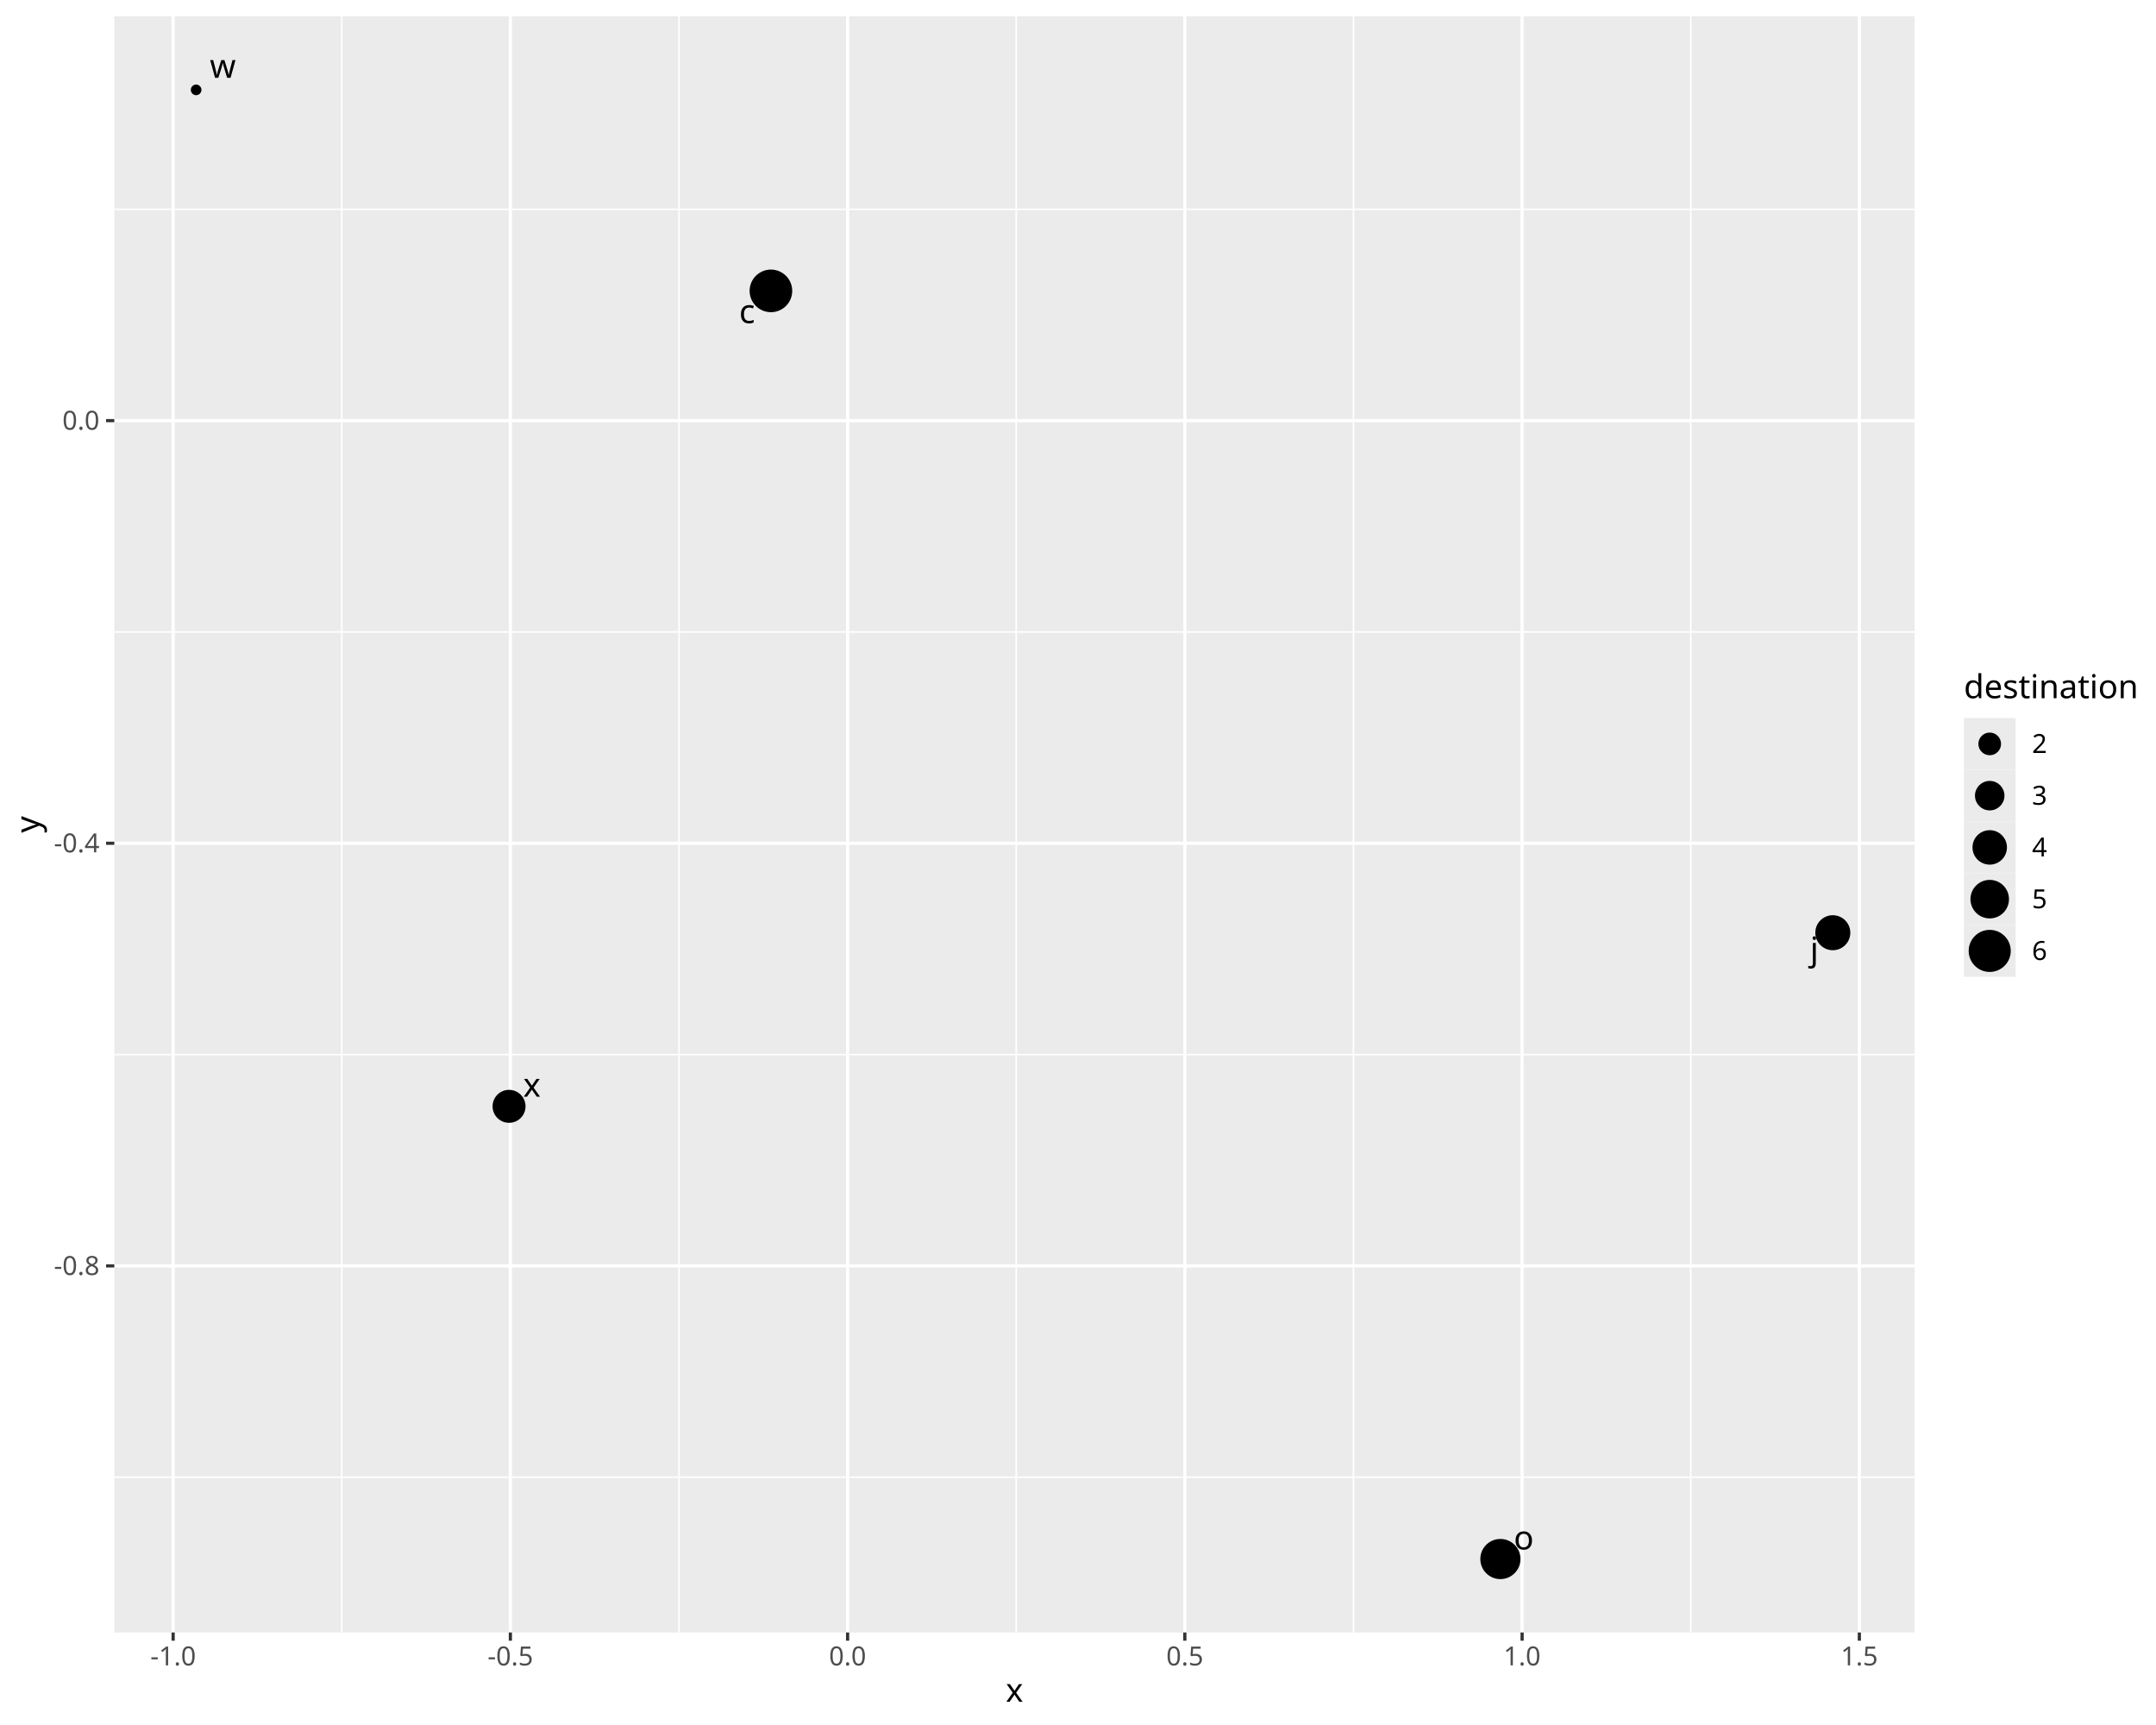
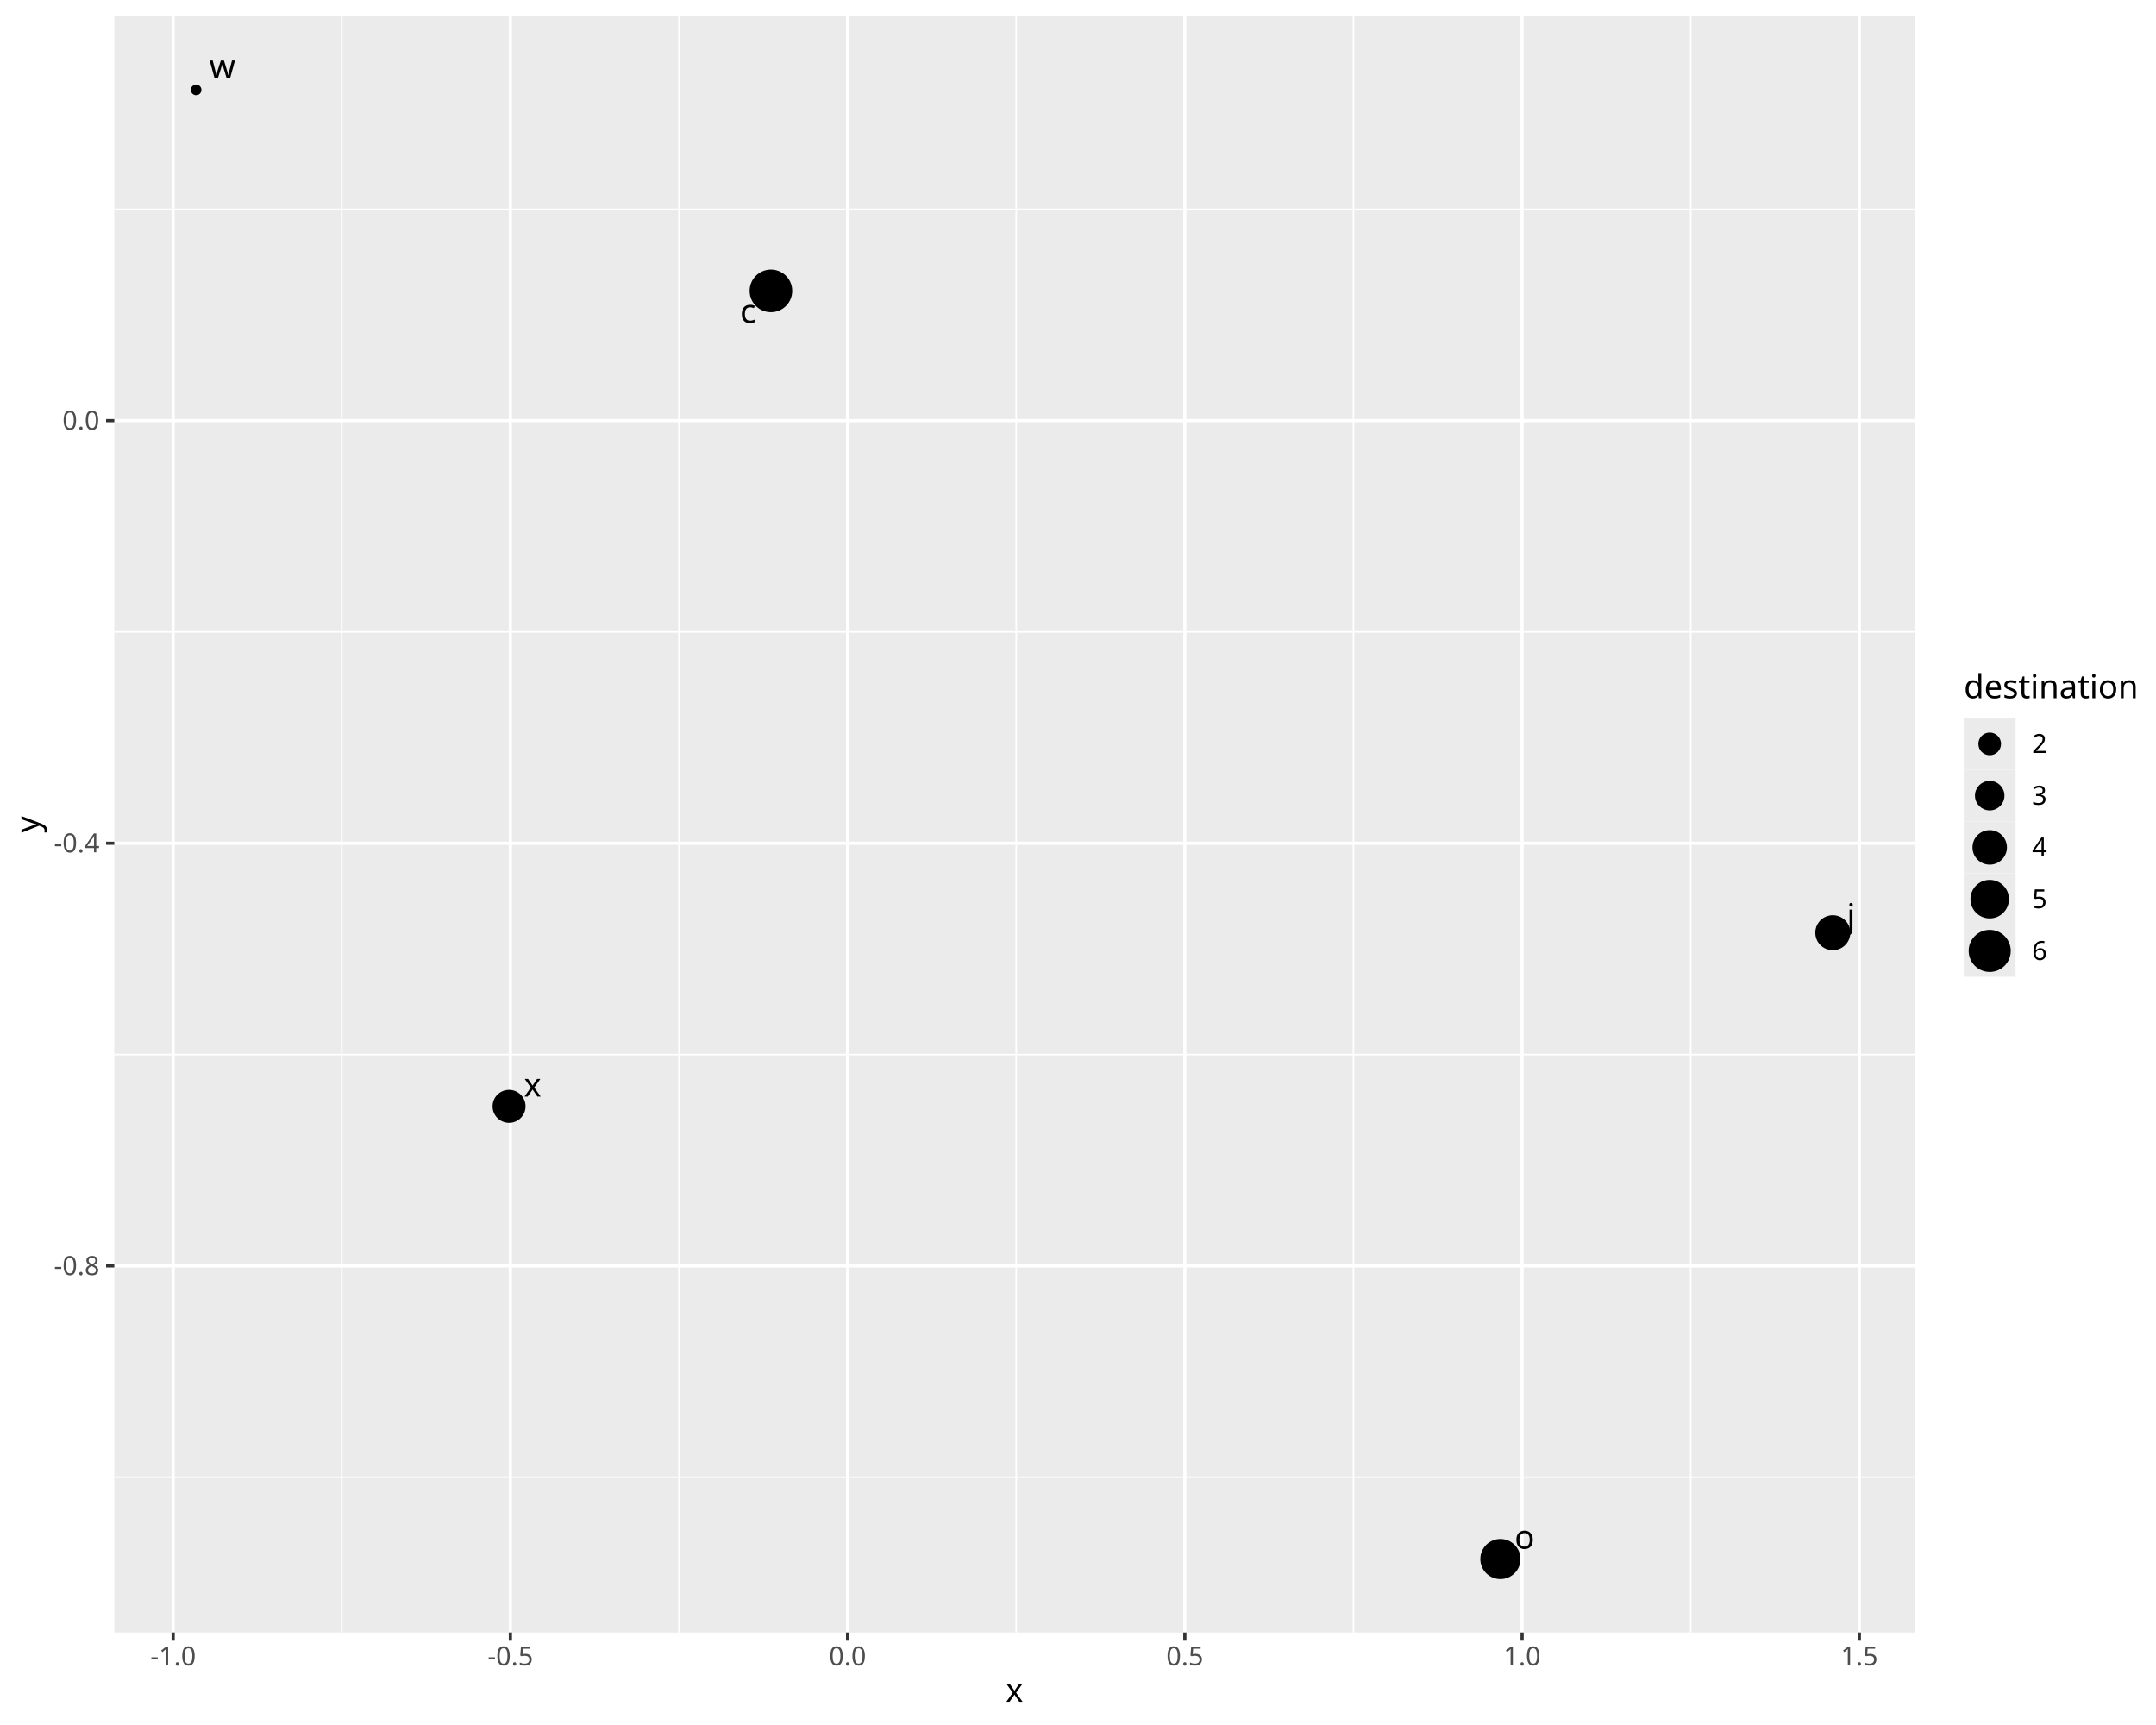
<svg xmlns="http://www.w3.org/2000/svg" class="svglite" data-engine-version="2.0" width="720.00pt" height="576.00pt" viewBox="0 0 720.00 576.00">
  <defs>
    <style type="text/css">
    .svglite line, .svglite polyline, .svglite polygon, .svglite path, .svglite rect, .svglite circle {
      fill: none;
      stroke: #000000;
      stroke-linecap: round;
      stroke-linejoin: round;
      stroke-miterlimit: 10.00;
    }
  </style>
  </defs>
  <rect width="100%" height="100%" style="stroke: none; fill: #FFFFFF;" />
  <defs>
    <clipPath id="cpMC4wMHw3MjAuMDB8MC4wMHw1NzYuMDA=">
      <rect x="0.00" y="0.00" width="720.00" height="576.00" />
    </clipPath>
  </defs>
  <g clip-path="url(#cpMC4wMHw3MjAuMDB8MC4wMHw1NzYuMDA=)">
    <rect x="0.00" y="0.00" width="720.00" height="576.00" style="stroke-width: 1.07; stroke: #FFFFFF; fill: #FFFFFF;" />
  </g>
  <defs>
    <clipPath id="cpMzguMTd8NjM5LjM5fDUuNDh8NTQ1LjEx">
      <rect x="38.17" y="5.48" width="601.22" height="539.63" />
    </clipPath>
  </defs>
  <g clip-path="url(#cpMzguMTd8NjM5LjM5fDUuNDh8NTQ1LjEx)">
    <rect x="38.17" y="5.48" width="601.22" height="539.63" style="stroke-width: 1.07; stroke: none; fill: #EBEBEB;" />
    <polyline points="38.17,493.26 639.39,493.26 " style="stroke-width: 0.53; stroke: #FFFFFF; stroke-linecap: butt;" />
    <polyline points="38.17,352.14 639.39,352.14 " style="stroke-width: 0.53; stroke: #FFFFFF; stroke-linecap: butt;" />
    <polyline points="38.17,211.02 639.39,211.02 " style="stroke-width: 0.53; stroke: #FFFFFF; stroke-linecap: butt;" />
    <polyline points="38.17,69.90 639.39,69.90 " style="stroke-width: 0.53; stroke: #FFFFFF; stroke-linecap: butt;" />
    <polyline points="114.13,545.11 114.13,5.48 " style="stroke-width: 0.53; stroke: #FFFFFF; stroke-linecap: butt;" />
    <polyline points="226.75,545.11 226.75,5.48 " style="stroke-width: 0.53; stroke: #FFFFFF; stroke-linecap: butt;" />
    <polyline points="339.37,545.11 339.37,5.48 " style="stroke-width: 0.53; stroke: #FFFFFF; stroke-linecap: butt;" />
    <polyline points="451.99,545.11 451.99,5.48 " style="stroke-width: 0.53; stroke: #FFFFFF; stroke-linecap: butt;" />
    <polyline points="564.62,545.11 564.62,5.48 " style="stroke-width: 0.53; stroke: #FFFFFF; stroke-linecap: butt;" />
    <polyline points="38.17,422.70 639.39,422.70 " style="stroke-width: 1.07; stroke: #FFFFFF; stroke-linecap: butt;" />
    <polyline points="38.17,281.58 639.39,281.58 " style="stroke-width: 1.07; stroke: #FFFFFF; stroke-linecap: butt;" />
    <polyline points="38.17,140.46 639.39,140.46 " style="stroke-width: 1.07; stroke: #FFFFFF; stroke-linecap: butt;" />
    <polyline points="57.82,545.11 57.82,5.48 " style="stroke-width: 1.07; stroke: #FFFFFF; stroke-linecap: butt;" />
    <polyline points="170.44,545.11 170.44,5.48 " style="stroke-width: 1.07; stroke: #FFFFFF; stroke-linecap: butt;" />
    <polyline points="283.06,545.11 283.06,5.48 " style="stroke-width: 1.07; stroke: #FFFFFF; stroke-linecap: butt;" />
    <polyline points="395.68,545.11 395.68,5.48 " style="stroke-width: 1.07; stroke: #FFFFFF; stroke-linecap: butt;" />
    <polyline points="508.31,545.11 508.31,5.48 " style="stroke-width: 1.07; stroke: #FFFFFF; stroke-linecap: butt;" />
    <polyline points="620.93,545.11 620.93,5.48 " style="stroke-width: 1.07; stroke: #FFFFFF; stroke-linecap: butt;" />
    <circle cx="501.06" cy="520.58" r="6.35" style="stroke-width: 0.71; fill: #000000;" />
    <circle cx="170.00" cy="369.42" r="5.15" style="stroke-width: 0.71; fill: #000000;" />
    <circle cx="65.50" cy="30.01" r="1.42" style="stroke-width: 0.71; fill: #000000;" />
    <circle cx="257.45" cy="97.13" r="6.76" style="stroke-width: 0.71; fill: #000000;" />
    <circle cx="612.07" cy="311.45" r="5.49" style="stroke-width: 0.71; fill: #000000;" />
-     <text x="508.86" y="517.38" text-anchor="middle" style="font-size: 11.04px; font-family: sans;" textLength="6.14px" lengthAdjust="spacingAndGlyphs">o</text>
-     <text x="177.62" y="366.20" text-anchor="middle" style="font-size: 11.04px; font-family: sans;" textLength="5.52px" lengthAdjust="spacingAndGlyphs">x</text>
-     <text x="74.41" y="26.00" text-anchor="middle" style="font-size: 11.04px; font-family: sans;" textLength="7.98px" lengthAdjust="spacingAndGlyphs">w</text>
-     <text x="249.48" y="107.89" text-anchor="middle" style="font-size: 11.04px; font-family: sans;" textLength="5.52px" lengthAdjust="spacingAndGlyphs">c</text>
-     <text x="605.90" y="320.78" text-anchor="middle" style="font-size: 11.04px; font-family: sans;" textLength="2.45px" lengthAdjust="spacingAndGlyphs">j</text>
+     <text x="509.13" y="517.14" text-anchor="middle" style="font-size: 11.04px; font-family: sans;" textLength="6.14px" lengthAdjust="spacingAndGlyphs">o</text>
+     <text x="177.85" y="366.17" text-anchor="middle" style="font-size: 11.04px; font-family: sans;" textLength="5.52px" lengthAdjust="spacingAndGlyphs">x</text>
+     <text x="74.25" y="26.14" text-anchor="middle" style="font-size: 11.04px; font-family: sans;" textLength="7.98px" lengthAdjust="spacingAndGlyphs">w</text>
+     <text x="249.79" y="107.80" text-anchor="middle" style="font-size: 11.04px; font-family: sans;" textLength="5.52px" lengthAdjust="spacingAndGlyphs">c</text>
+     <text x="618.16" y="309.64" text-anchor="middle" style="font-size: 11.04px; font-family: sans;" textLength="2.45px" lengthAdjust="spacingAndGlyphs">j</text>
  </g>
  <g clip-path="url(#cpMC4wMHw3MjAuMDB8MC4wMHw1NzYuMDA=)">
    <text x="33.24" y="425.73" text-anchor="end" style="font-size: 8.80px; fill: #4D4D4D; font-family: sans;" textLength="15.16px" lengthAdjust="spacingAndGlyphs">-0.8</text>
    <text x="33.24" y="284.61" text-anchor="end" style="font-size: 8.80px; fill: #4D4D4D; font-family: sans;" textLength="15.16px" lengthAdjust="spacingAndGlyphs">-0.4</text>
    <text x="33.24" y="143.49" text-anchor="end" style="font-size: 8.80px; fill: #4D4D4D; font-family: sans;" textLength="12.23px" lengthAdjust="spacingAndGlyphs">0.0</text>
    <polyline points="35.43,422.70 38.17,422.70 " style="stroke-width: 1.07; stroke: #333333; stroke-linecap: butt;" />
    <polyline points="35.43,281.58 38.17,281.58 " style="stroke-width: 1.07; stroke: #333333; stroke-linecap: butt;" />
    <polyline points="35.43,140.46 38.17,140.46 " style="stroke-width: 1.07; stroke: #333333; stroke-linecap: butt;" />
    <polyline points="57.82,547.85 57.82,545.11 " style="stroke-width: 1.07; stroke: #333333; stroke-linecap: butt;" />
    <polyline points="170.44,547.85 170.44,545.11 " style="stroke-width: 1.07; stroke: #333333; stroke-linecap: butt;" />
    <polyline points="283.06,547.85 283.06,545.11 " style="stroke-width: 1.07; stroke: #333333; stroke-linecap: butt;" />
    <polyline points="395.68,547.85 395.68,545.11 " style="stroke-width: 1.07; stroke: #333333; stroke-linecap: butt;" />
    <polyline points="508.31,547.85 508.31,545.11 " style="stroke-width: 1.07; stroke: #333333; stroke-linecap: butt;" />
    <polyline points="620.93,547.85 620.93,545.11 " style="stroke-width: 1.07; stroke: #333333; stroke-linecap: butt;" />
    <text x="57.82" y="556.10" text-anchor="middle" style="font-size: 8.80px; fill: #4D4D4D; font-family: sans;" textLength="15.16px" lengthAdjust="spacingAndGlyphs">-1.0</text>
    <text x="170.44" y="556.10" text-anchor="middle" style="font-size: 8.80px; fill: #4D4D4D; font-family: sans;" textLength="15.16px" lengthAdjust="spacingAndGlyphs">-0.5</text>
    <text x="283.06" y="556.10" text-anchor="middle" style="font-size: 8.80px; fill: #4D4D4D; font-family: sans;" textLength="12.23px" lengthAdjust="spacingAndGlyphs">0.0</text>
    <text x="395.68" y="556.10" text-anchor="middle" style="font-size: 8.80px; fill: #4D4D4D; font-family: sans;" textLength="12.23px" lengthAdjust="spacingAndGlyphs">0.5</text>
    <text x="508.31" y="556.10" text-anchor="middle" style="font-size: 8.80px; fill: #4D4D4D; font-family: sans;" textLength="12.23px" lengthAdjust="spacingAndGlyphs">1.0</text>
    <text x="620.93" y="556.10" text-anchor="middle" style="font-size: 8.80px; fill: #4D4D4D; font-family: sans;" textLength="12.23px" lengthAdjust="spacingAndGlyphs">1.5</text>
    <text x="338.78" y="568.24" text-anchor="middle" style="font-size: 11.00px; font-family: sans;" textLength="5.50px" lengthAdjust="spacingAndGlyphs">x</text>
    <text transform="translate(13.05,275.30) rotate(-90)" text-anchor="middle" style="font-size: 11.00px; font-family: sans;" textLength="5.50px" lengthAdjust="spacingAndGlyphs">y</text>
    <rect x="650.35" y="218.95" width="64.17" height="112.69" style="stroke-width: 1.07; stroke: none; fill: #FFFFFF;" />
    <text x="655.83" y="233.14" style="font-size: 11.00px; font-family: sans;" textLength="53.21px" lengthAdjust="spacingAndGlyphs">destination</text>
    <rect x="655.83" y="239.76" width="17.28" height="17.28" style="stroke-width: 1.07; stroke: none; fill: #EBEBEB;" />
    <circle cx="664.47" cy="248.40" r="3.43" style="stroke-width: 0.71; fill: #000000;" />
    <rect x="655.83" y="257.04" width="17.28" height="17.28" style="stroke-width: 1.07; stroke: none; fill: #EBEBEB;" />
    <circle cx="664.47" cy="265.68" r="4.57" style="stroke-width: 0.71; fill: #000000;" />
    <rect x="655.83" y="274.32" width="17.28" height="17.28" style="stroke-width: 1.07; stroke: none; fill: #EBEBEB;" />
    <circle cx="664.47" cy="282.96" r="5.40" style="stroke-width: 0.71; fill: #000000;" />
    <rect x="655.83" y="291.60" width="17.28" height="17.28" style="stroke-width: 1.07; stroke: none; fill: #EBEBEB;" />
    <circle cx="664.47" cy="300.24" r="6.08" style="stroke-width: 0.71; fill: #000000;" />
    <rect x="655.83" y="308.88" width="17.28" height="17.28" style="stroke-width: 1.07; stroke: none; fill: #EBEBEB;" />
    <circle cx="664.47" cy="317.52" r="6.67" style="stroke-width: 0.71; fill: #000000;" />
    <text x="678.59" y="251.43" style="font-size: 8.80px; font-family: sans;" textLength="4.89px" lengthAdjust="spacingAndGlyphs">2</text>
    <text x="678.59" y="268.71" style="font-size: 8.80px; font-family: sans;" textLength="4.89px" lengthAdjust="spacingAndGlyphs">3</text>
    <text x="678.59" y="285.99" style="font-size: 8.80px; font-family: sans;" textLength="4.89px" lengthAdjust="spacingAndGlyphs">4</text>
    <text x="678.59" y="303.27" style="font-size: 8.80px; font-family: sans;" textLength="4.89px" lengthAdjust="spacingAndGlyphs">5</text>
    <text x="678.59" y="320.55" style="font-size: 8.80px; font-family: sans;" textLength="4.89px" lengthAdjust="spacingAndGlyphs">6</text>
  </g>
</svg>
